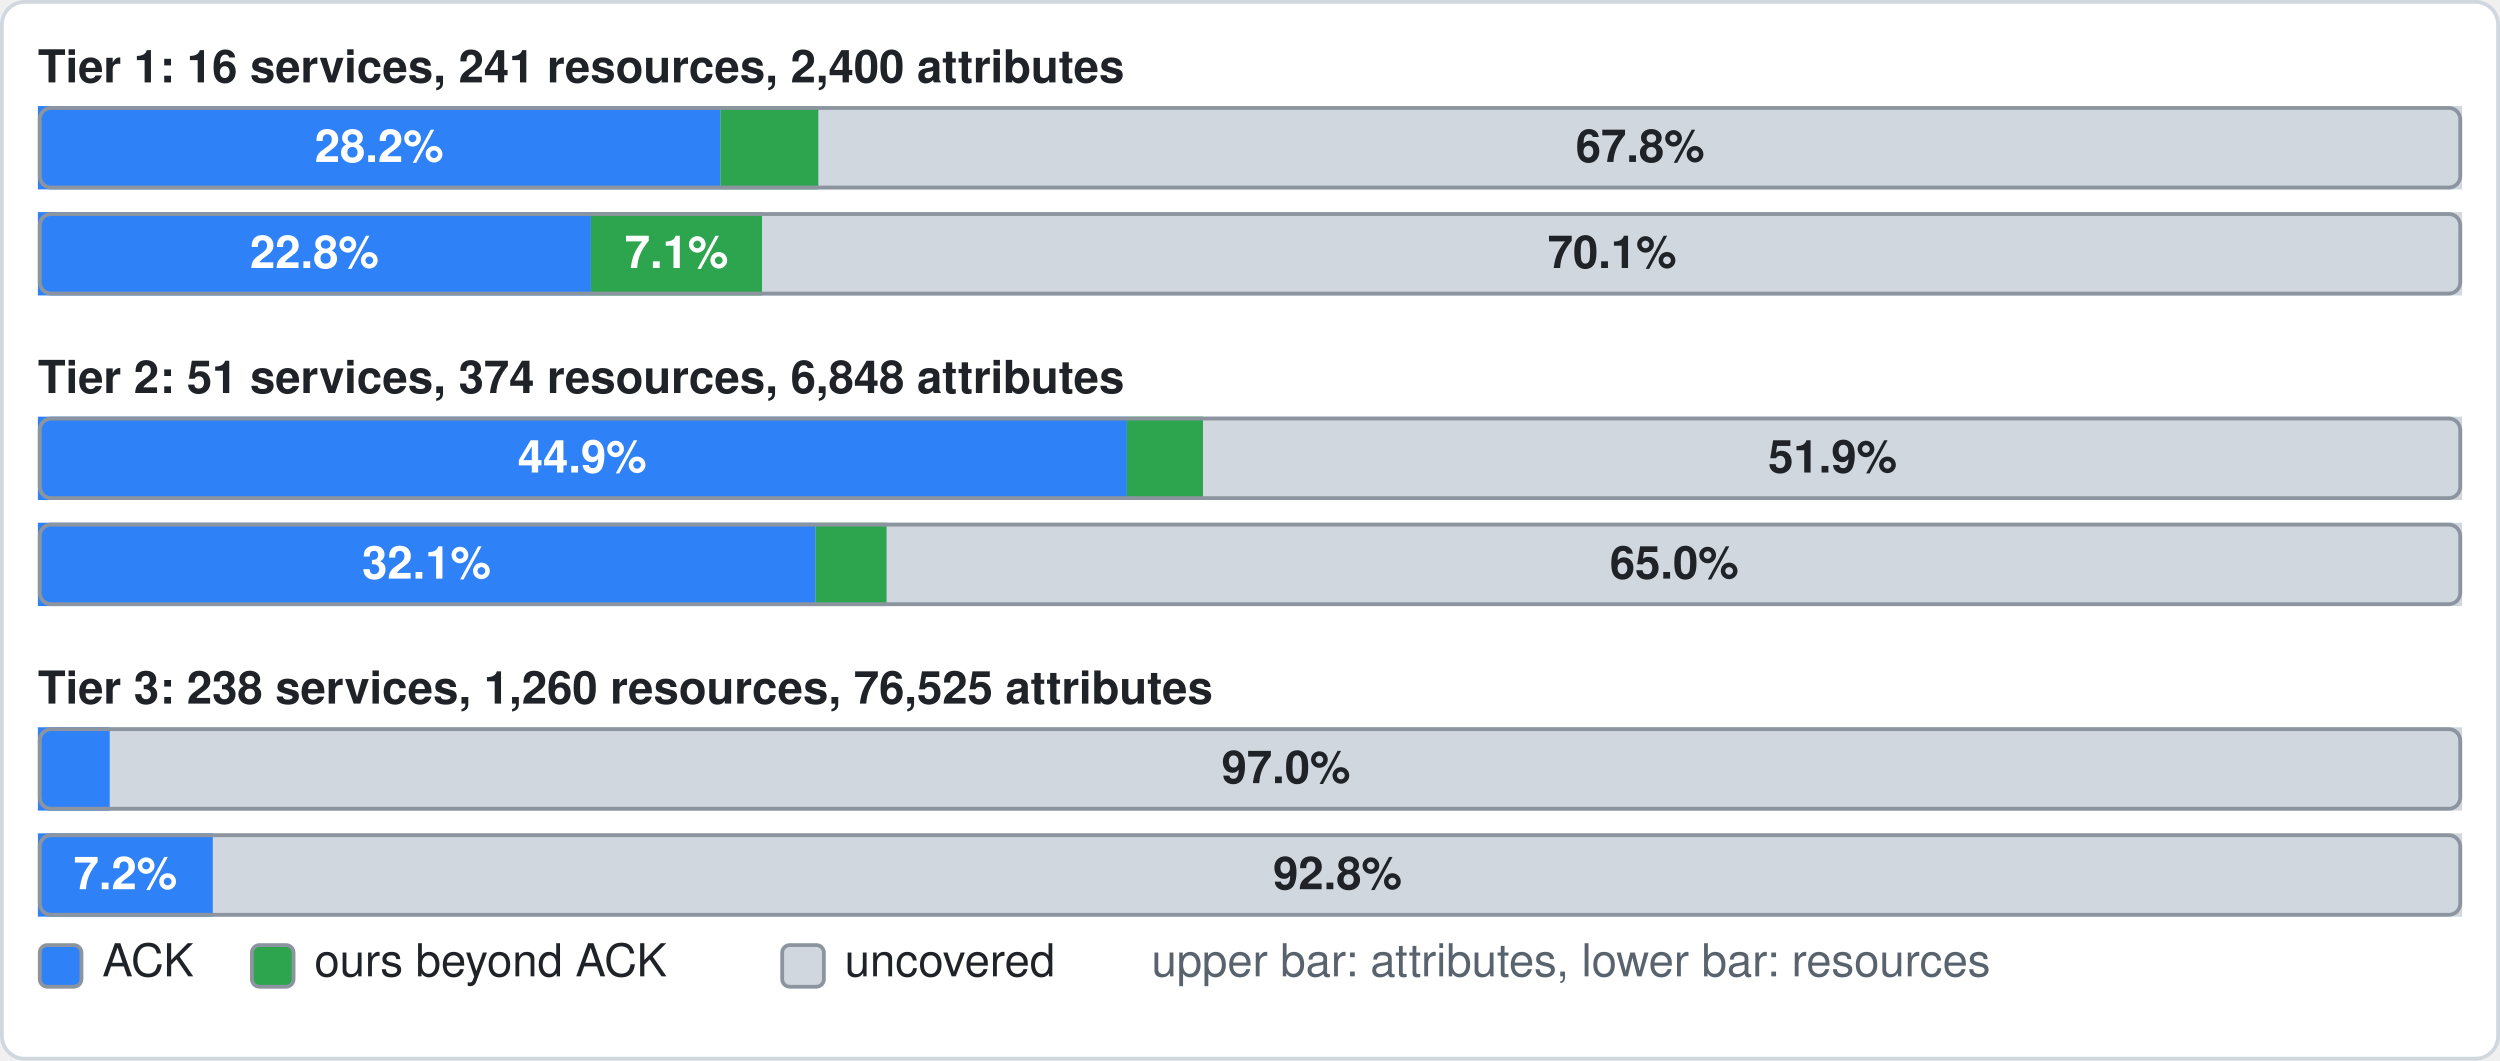
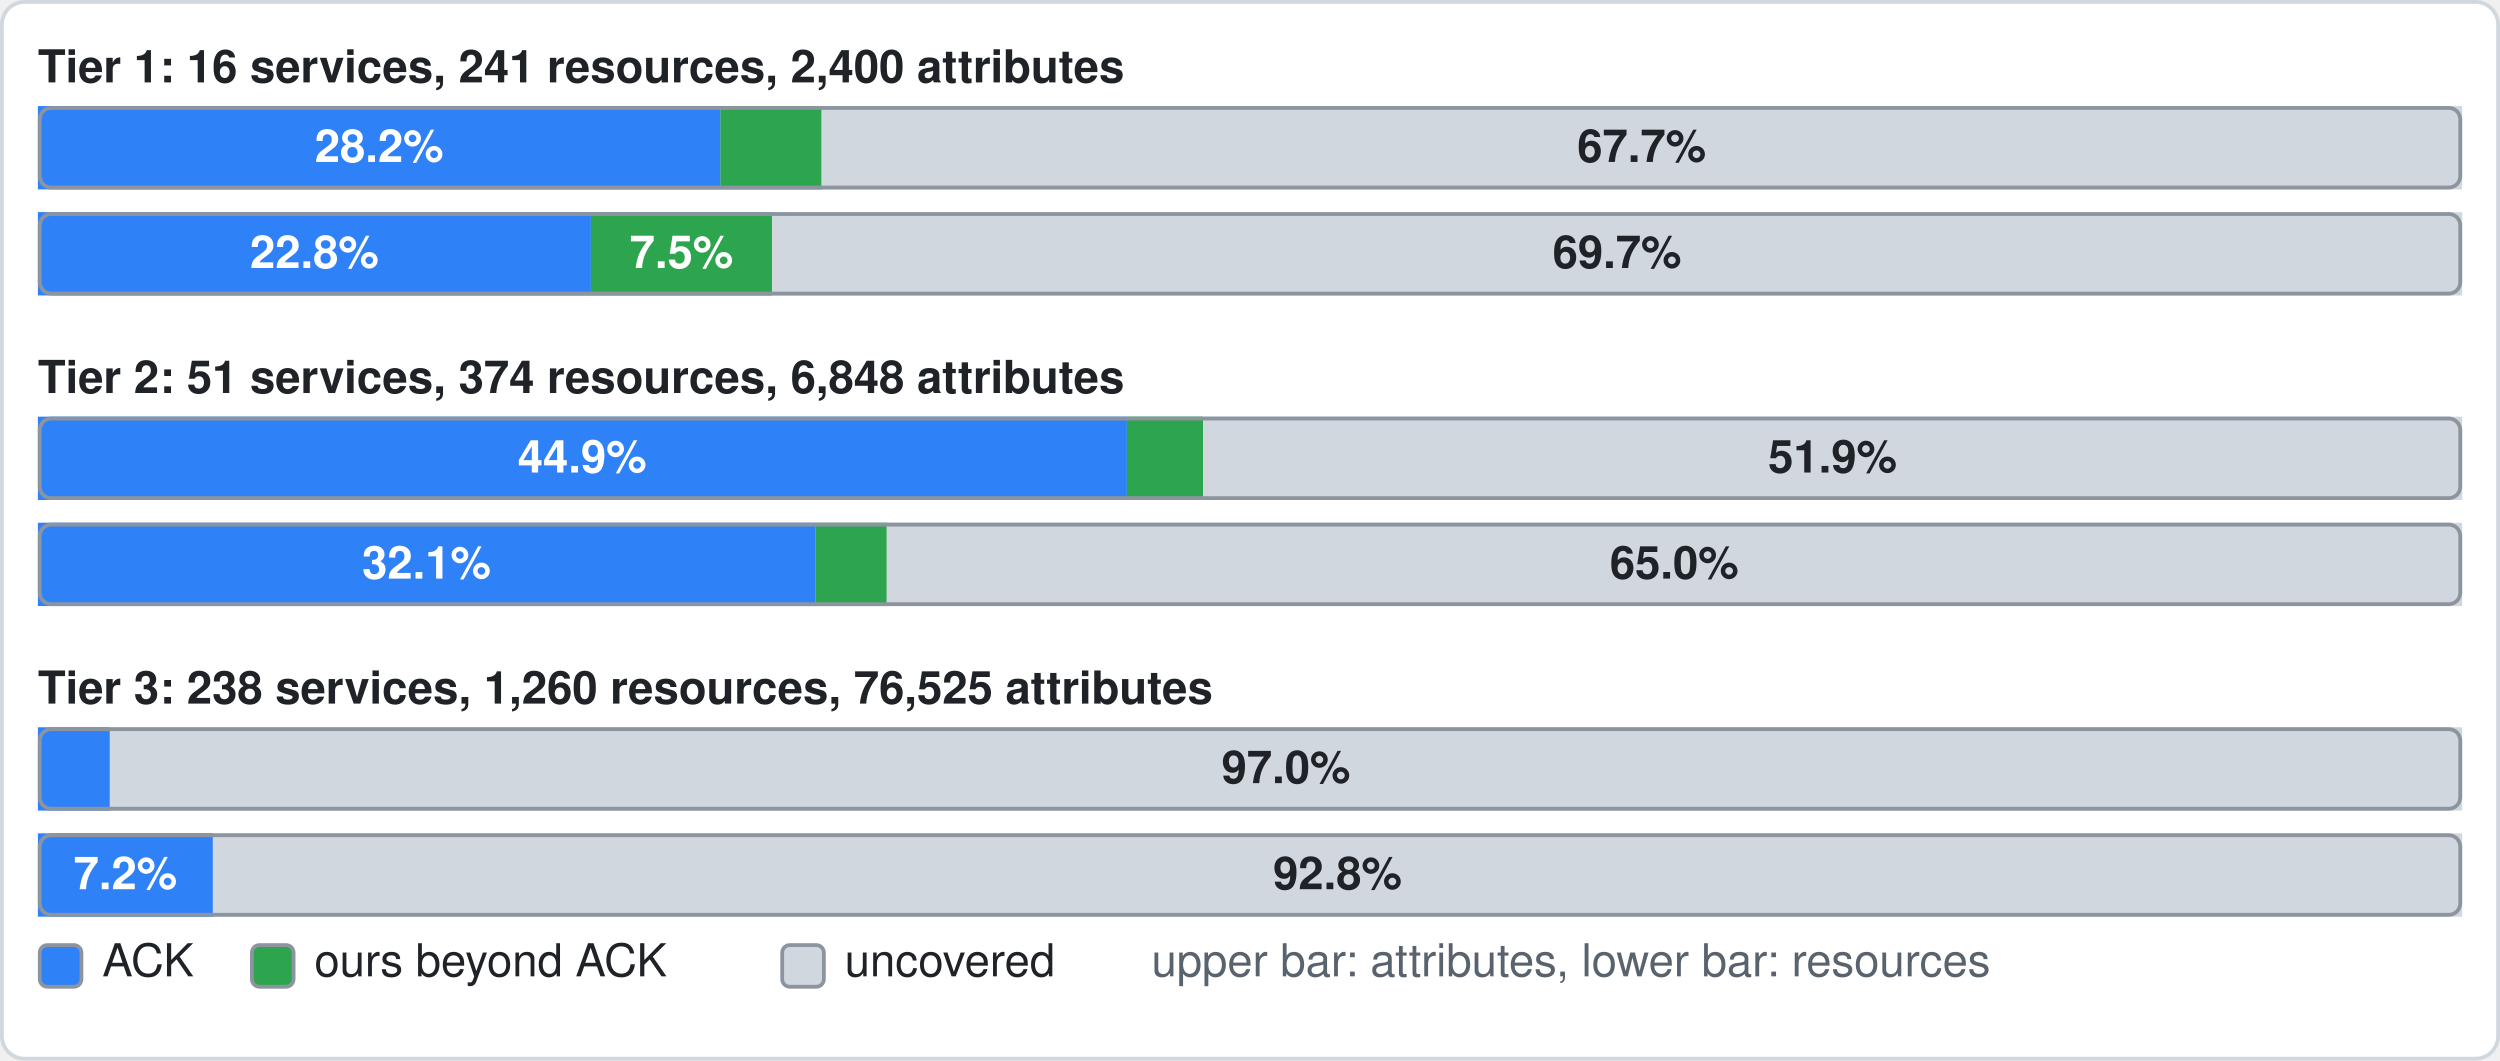
- <svg xmlns="http://www.w3.org/2000/svg" width="660" height="280" viewBox="0 0 660 280" role="img" aria-label="Tier 1: attributes official 28.2%, ours beyond 4.0%, uncovered 67.8%; resources official 22.8%, ours beyond 7.1%, uncovered 70.1%. Tier 2: attributes official 44.9%, ours beyond 3.1%, uncovered 51.9%; resources official 32.1%, ours beyond 2.9%, uncovered 65.0%. Tier 3: attributes official 3.0%, ours beyond 0.0%, uncovered 97.0%; resources official 7.2%, ours beyond 0.0%, uncovered 92.8%">
+ <svg xmlns="http://www.w3.org/2000/svg" width="660" height="280" viewBox="0 0 660 280" role="img" aria-label="Tier 1: attributes official 28.2%, ours beyond 4.2%, uncovered 67.7%; resources official 22.8%, ours beyond 7.5%, uncovered 69.7%. Tier 2: attributes official 44.9%, ours beyond 3.1%, uncovered 51.9%; resources official 32.1%, ours beyond 2.9%, uncovered 65.0%. Tier 3: attributes official 3.0%, ours beyond 0.0%, uncovered 97.0%; resources official 7.2%, ours beyond 0.0%, uncovered 92.8%">
  <rect x="0.5" y="0.5" width="659" height="279" rx="6" fill="#ffffff" stroke="#d0d7de" />
  <text x="10" y="19" font-family="-apple-system,BlinkMacSystemFont,'Segoe UI',Helvetica,Arial,sans-serif" font-size="12" font-weight="600" fill="#1f2328" dominant-baseline="central">Tier 1: 16 services, 241 resources, 2,400 attributes</text>
  <rect x="10" y="28" width="640" height="22" rx="3" fill="#d0d7de" />
  <rect x="10" y="28" width="180.2" height="22" fill="#2f81f7" />
  <text x="100.1" y="40" font-family="-apple-system,BlinkMacSystemFont,'Segoe UI',Helvetica,Arial,sans-serif" font-size="12" font-weight="600" fill="#ffffff" text-anchor="middle" dominant-baseline="central">28.2%</text>
-   <rect x="190.2" y="28" width="25.9" height="22" fill="#2da44e" />
-   <rect x="216.1" y="28" width="433.9" height="22" fill="#d0d7de" />
-   <text x="433" y="40" font-family="-apple-system,BlinkMacSystemFont,'Segoe UI',Helvetica,Arial,sans-serif" font-size="12" font-weight="600" fill="#1f2328" text-anchor="middle" dominant-baseline="central">67.8%</text>
+   <rect x="190.2" y="28" width="26.7" height="22" fill="#2da44e" />
+   <rect x="216.9" y="28" width="433.1" height="22" fill="#d0d7de" />
+   <text x="433.4" y="40" font-family="-apple-system,BlinkMacSystemFont,'Segoe UI',Helvetica,Arial,sans-serif" font-size="12" font-weight="600" fill="#1f2328" text-anchor="middle" dominant-baseline="central">67.7%</text>
  <rect x="10.5" y="28.5" width="639" height="21" rx="3" fill="none" stroke="#8c959f" />
  <rect x="10" y="56" width="640" height="22" rx="3" fill="#d0d7de" />
  <rect x="10" y="56" width="146" height="22" fill="#2f81f7" />
  <text x="83" y="68" font-family="-apple-system,BlinkMacSystemFont,'Segoe UI',Helvetica,Arial,sans-serif" font-size="12" font-weight="600" fill="#ffffff" text-anchor="middle" dominant-baseline="central">22.8%</text>
-   <rect x="156" y="56" width="45.2" height="22" fill="#2da44e" />
-   <text x="178.6" y="68" font-family="-apple-system,BlinkMacSystemFont,'Segoe UI',Helvetica,Arial,sans-serif" font-size="12" font-weight="600" fill="#ffffff" text-anchor="middle" dominant-baseline="central">7.1%</text>
-   <rect x="201.2" y="56" width="448.8" height="22" fill="#d0d7de" />
-   <text x="425.6" y="68" font-family="-apple-system,BlinkMacSystemFont,'Segoe UI',Helvetica,Arial,sans-serif" font-size="12" font-weight="600" fill="#1f2328" text-anchor="middle" dominant-baseline="central">70.1%</text>
+   <rect x="156" y="56" width="47.8" height="22" fill="#2da44e" />
+   <text x="179.9" y="68" font-family="-apple-system,BlinkMacSystemFont,'Segoe UI',Helvetica,Arial,sans-serif" font-size="12" font-weight="600" fill="#ffffff" text-anchor="middle" dominant-baseline="central">7.5%</text>
+   <rect x="203.8" y="56" width="446.2" height="22" fill="#d0d7de" />
+   <text x="426.9" y="68" font-family="-apple-system,BlinkMacSystemFont,'Segoe UI',Helvetica,Arial,sans-serif" font-size="12" font-weight="600" fill="#1f2328" text-anchor="middle" dominant-baseline="central">69.7%</text>
  <rect x="10.5" y="56.5" width="639" height="21" rx="3" fill="none" stroke="#8c959f" />
  <text x="10" y="101" font-family="-apple-system,BlinkMacSystemFont,'Segoe UI',Helvetica,Arial,sans-serif" font-size="12" font-weight="600" fill="#1f2328" dominant-baseline="central">Tier 2: 51 services, 374 resources, 6,848 attributes</text>
  <rect x="10" y="110" width="640" height="22" rx="3" fill="#d0d7de" />
  <rect x="10" y="110" width="287.5" height="22" fill="#2f81f7" />
  <text x="153.7" y="122" font-family="-apple-system,BlinkMacSystemFont,'Segoe UI',Helvetica,Arial,sans-serif" font-size="12" font-weight="600" fill="#ffffff" text-anchor="middle" dominant-baseline="central">44.9%</text>
  <rect x="297.5" y="110" width="20.1" height="22" fill="#2da44e" />
  <rect x="317.6" y="110" width="332.4" height="22" fill="#d0d7de" />
  <text x="483.8" y="122" font-family="-apple-system,BlinkMacSystemFont,'Segoe UI',Helvetica,Arial,sans-serif" font-size="12" font-weight="600" fill="#1f2328" text-anchor="middle" dominant-baseline="central">51.9%</text>
  <rect x="10.5" y="110.5" width="639" height="21" rx="3" fill="none" stroke="#8c959f" />
  <rect x="10" y="138" width="640" height="22" rx="3" fill="#d0d7de" />
  <rect x="10" y="138" width="205.3" height="22" fill="#2f81f7" />
  <text x="112.6" y="150" font-family="-apple-system,BlinkMacSystemFont,'Segoe UI',Helvetica,Arial,sans-serif" font-size="12" font-weight="600" fill="#ffffff" text-anchor="middle" dominant-baseline="central">32.1%</text>
  <rect x="215.3" y="138" width="18.8" height="22" fill="#2da44e" />
  <rect x="234.1" y="138" width="415.9" height="22" fill="#d0d7de" />
  <text x="442" y="150" font-family="-apple-system,BlinkMacSystemFont,'Segoe UI',Helvetica,Arial,sans-serif" font-size="12" font-weight="600" fill="#1f2328" text-anchor="middle" dominant-baseline="central">65.0%</text>
  <rect x="10.5" y="138.5" width="639" height="21" rx="3" fill="none" stroke="#8c959f" />
  <text x="10" y="183" font-family="-apple-system,BlinkMacSystemFont,'Segoe UI',Helvetica,Arial,sans-serif" font-size="12" font-weight="600" fill="#1f2328" dominant-baseline="central">Tier 3: 238 services, 1,260 resources, 76,525 attributes</text>
  <rect x="10" y="192" width="640" height="22" rx="3" fill="#d0d7de" />
  <rect x="10" y="192" width="19" height="22" fill="#2f81f7" />
  <rect x="29" y="192" width="621" height="22" fill="#d0d7de" />
  <text x="339.5" y="204" font-family="-apple-system,BlinkMacSystemFont,'Segoe UI',Helvetica,Arial,sans-serif" font-size="12" font-weight="600" fill="#1f2328" text-anchor="middle" dominant-baseline="central">97.0%</text>
  <rect x="10.5" y="192.5" width="639" height="21" rx="3" fill="none" stroke="#8c959f" />
  <rect x="10" y="220" width="640" height="22" rx="3" fill="#d0d7de" />
  <rect x="10" y="220" width="46.2" height="22" fill="#2f81f7" />
  <text x="33.1" y="232" font-family="-apple-system,BlinkMacSystemFont,'Segoe UI',Helvetica,Arial,sans-serif" font-size="12" font-weight="600" fill="#ffffff" text-anchor="middle" dominant-baseline="central">7.2%</text>
  <rect x="56.2" y="220" width="593.8" height="22" fill="#d0d7de" />
  <text x="353.1" y="232" font-family="-apple-system,BlinkMacSystemFont,'Segoe UI',Helvetica,Arial,sans-serif" font-size="12" font-weight="600" fill="#1f2328" text-anchor="middle" dominant-baseline="central">92.8%</text>
  <rect x="10.5" y="220.5" width="639" height="21" rx="3" fill="none" stroke="#8c959f" />
  <rect x="10.5" y="249.5" width="11" height="11" rx="2" fill="#2f81f7" stroke="#8c959f" />
  <text x="27" y="255" font-family="-apple-system,BlinkMacSystemFont,'Segoe UI',Helvetica,Arial,sans-serif" font-size="12" fill="#1f2328" dominant-baseline="central">ACK</text>
  <rect x="66.5" y="249.5" width="11" height="11" rx="2" fill="#2da44e" stroke="#8c959f" />
  <text x="83" y="255" font-family="-apple-system,BlinkMacSystemFont,'Segoe UI',Helvetica,Arial,sans-serif" font-size="12" fill="#1f2328" dominant-baseline="central">ours beyond ACK</text>
  <rect x="206.5" y="249.5" width="11" height="11" rx="2" fill="#d0d7de" stroke="#8c959f" />
  <text x="223" y="255" font-family="-apple-system,BlinkMacSystemFont,'Segoe UI',Helvetica,Arial,sans-serif" font-size="12" fill="#1f2328" dominant-baseline="central">uncovered</text>
  <text x="304" y="255" font-family="-apple-system,BlinkMacSystemFont,'Segoe UI',Helvetica,Arial,sans-serif" font-size="12" fill="#59636e" dominant-baseline="central">upper bar: attributes, lower bar: resources</text>
</svg>
